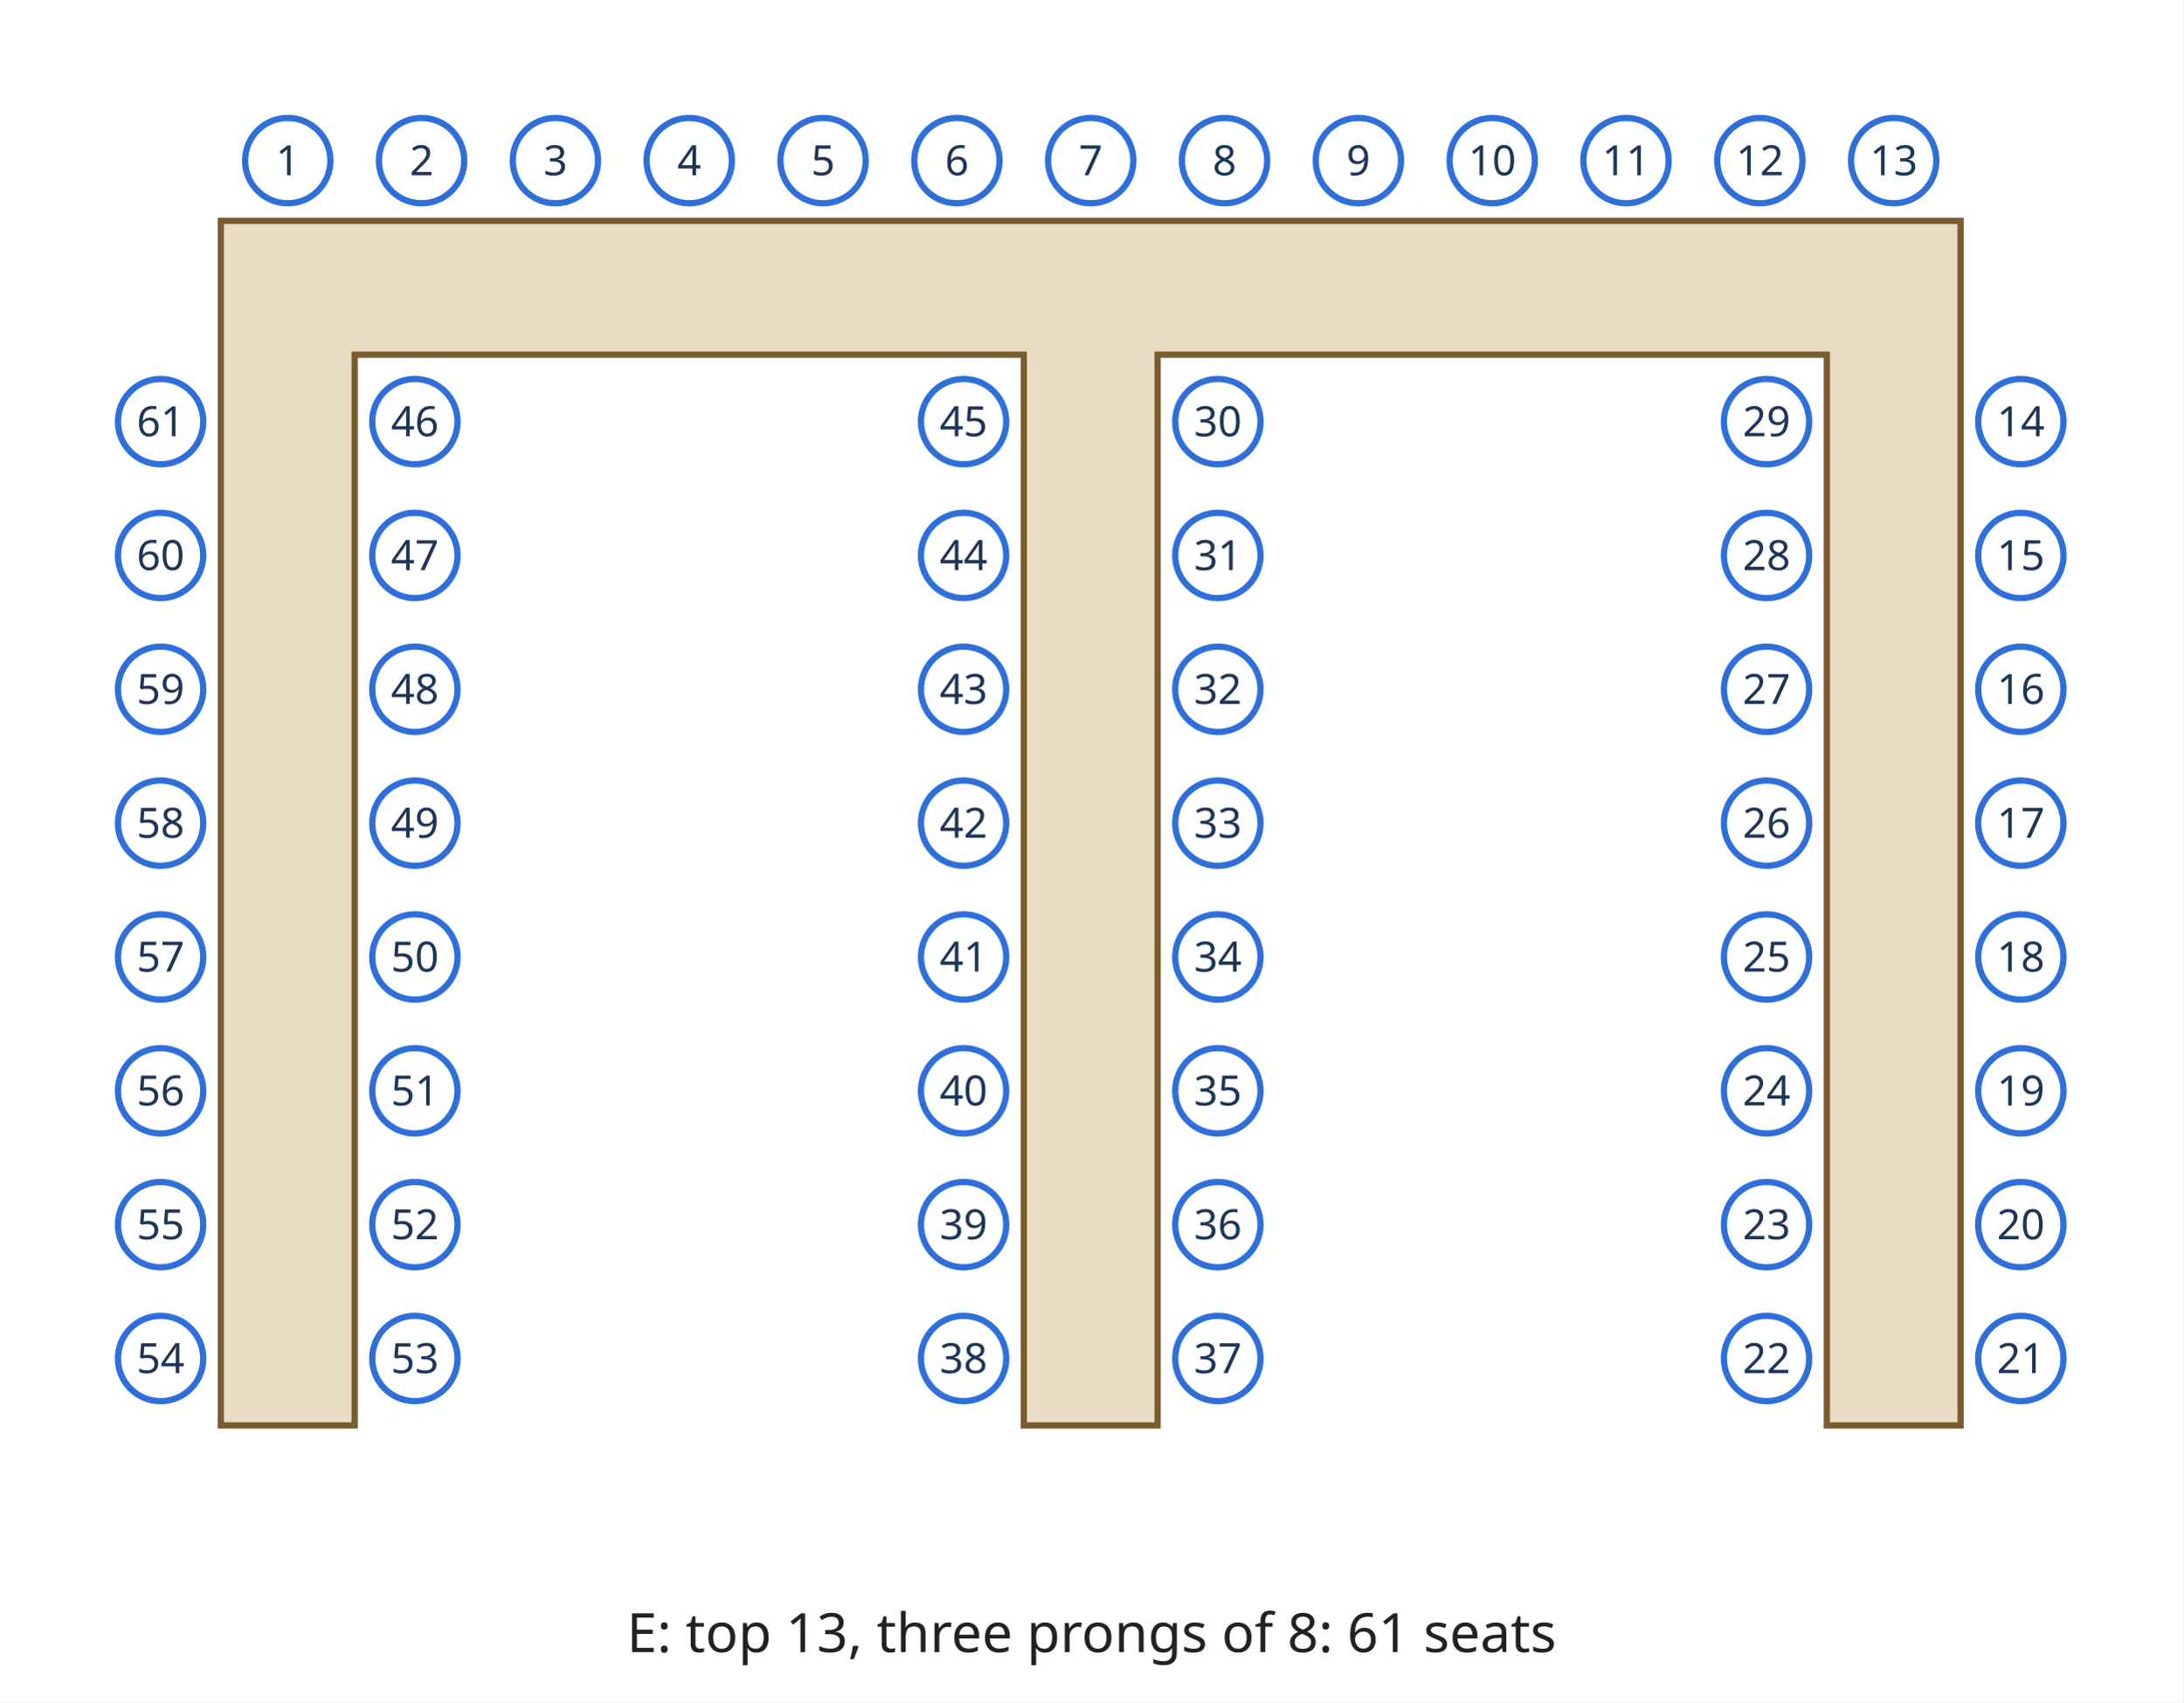
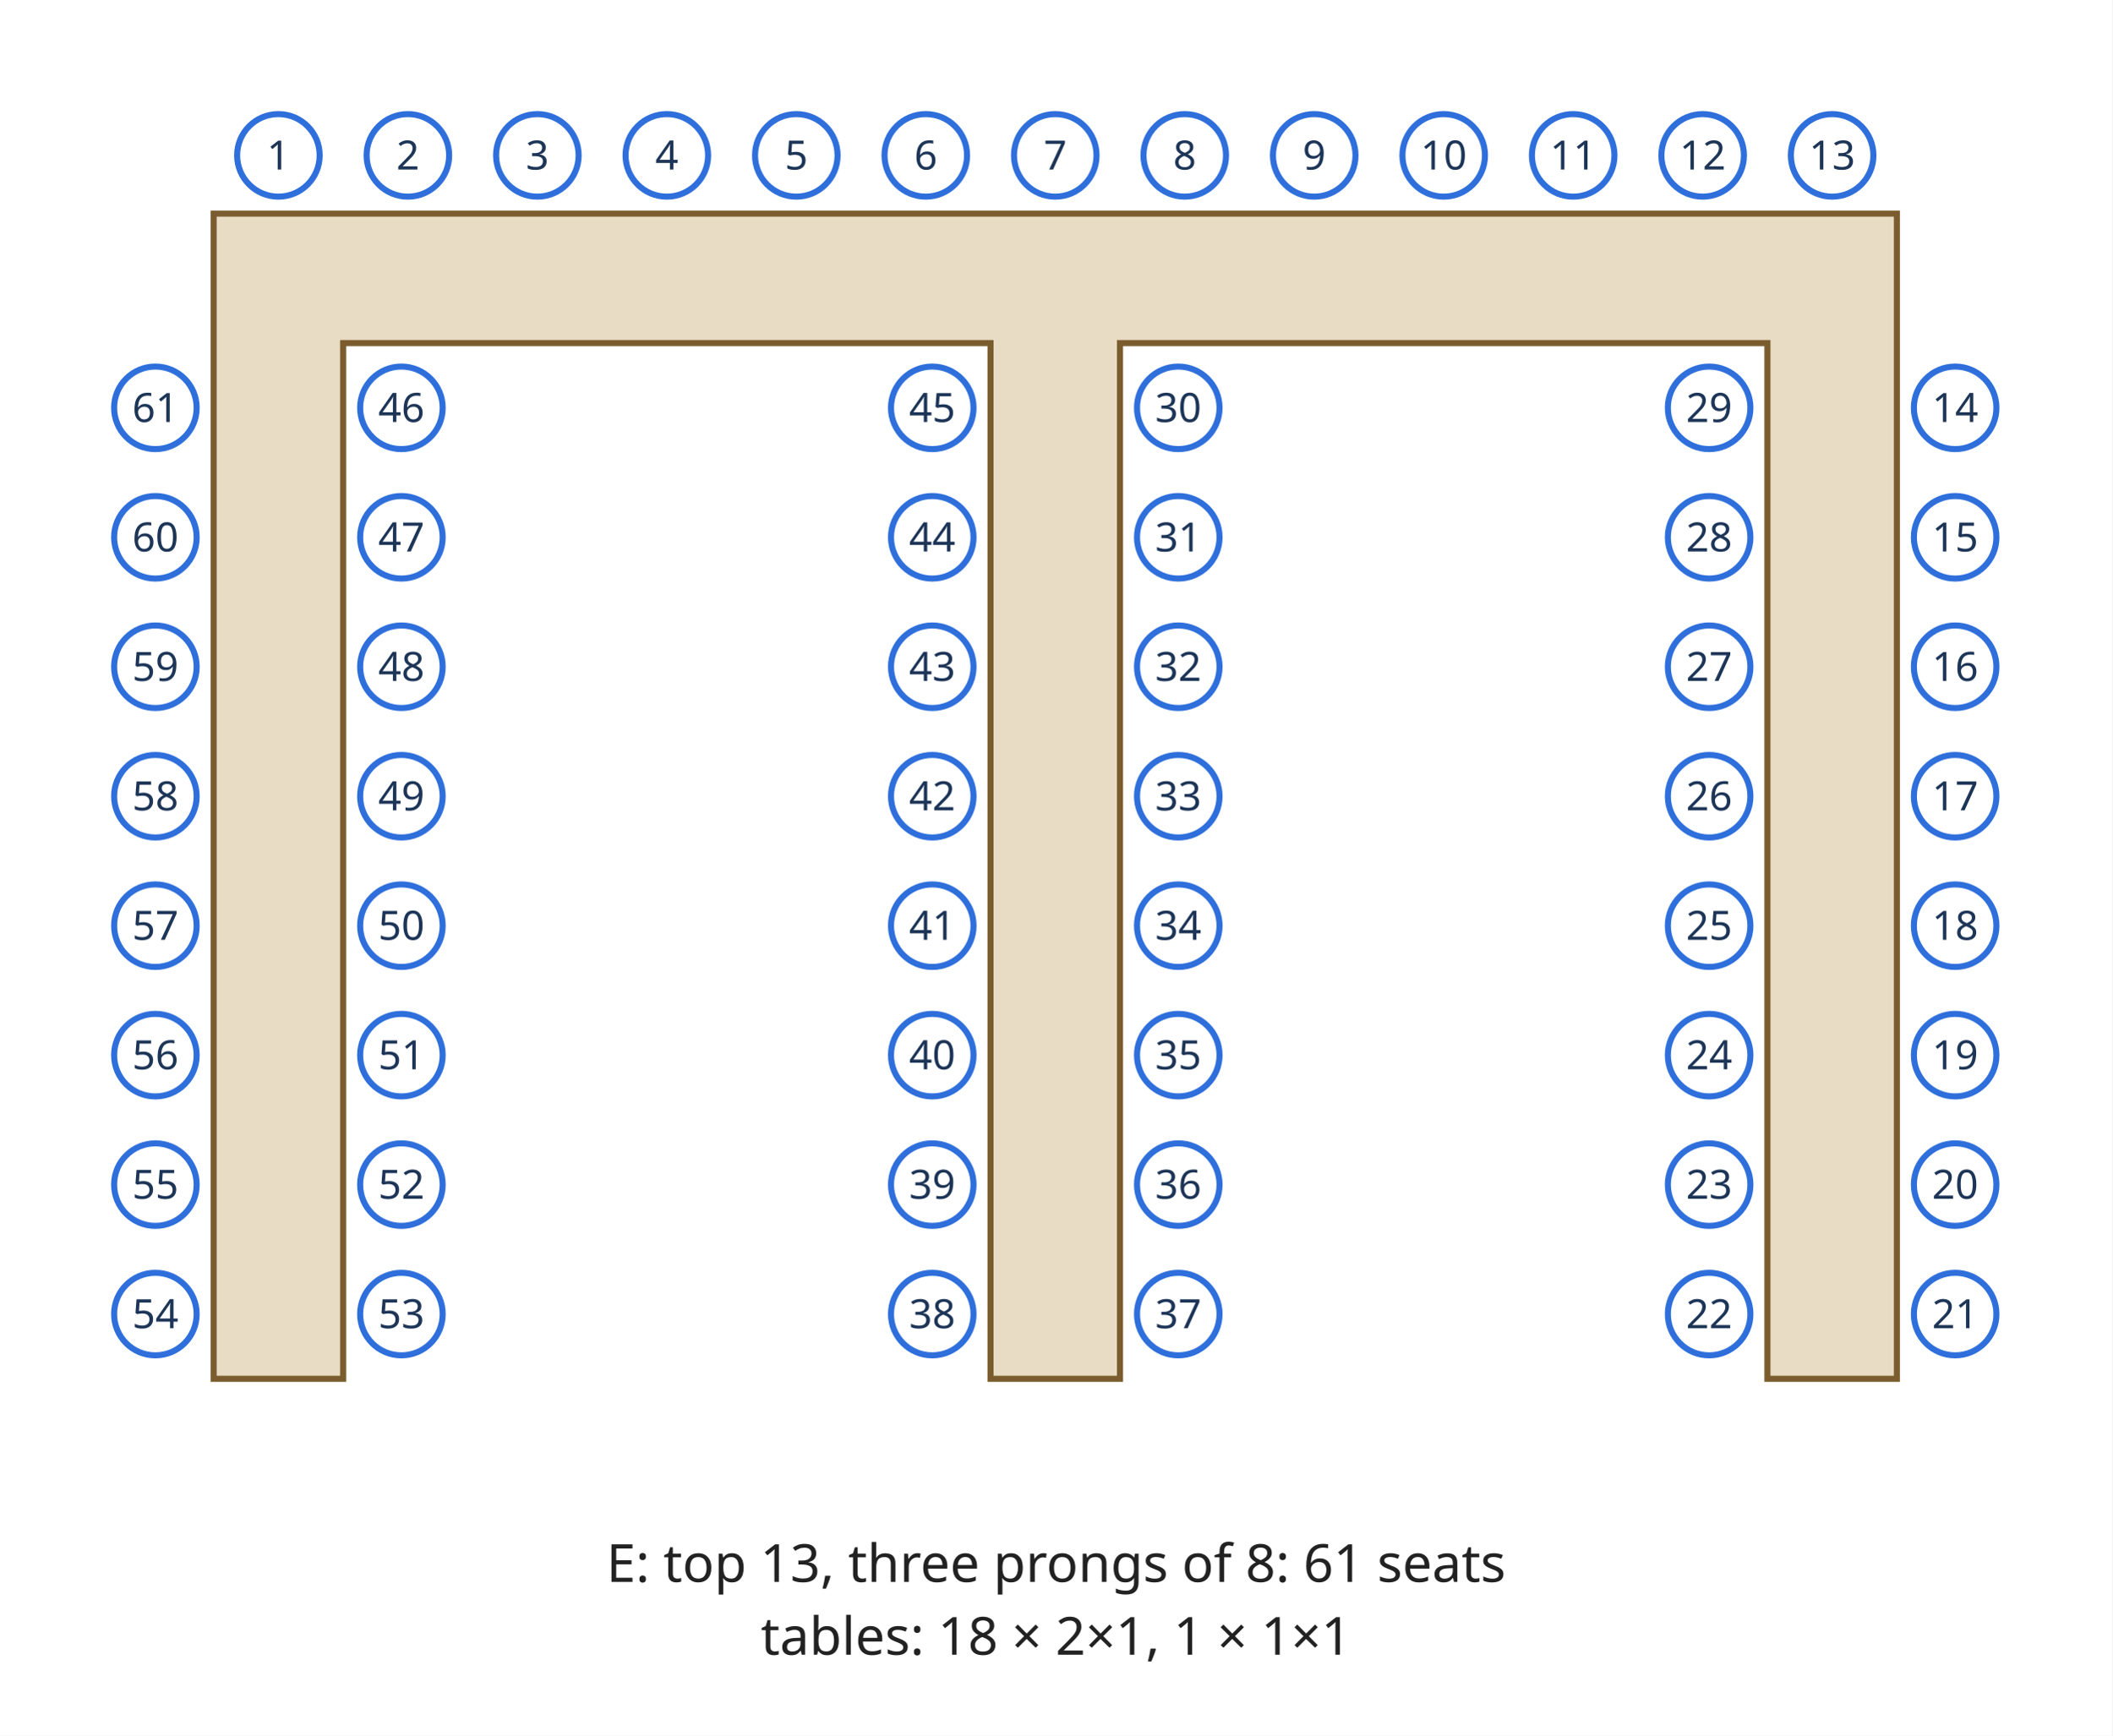
- <svg xmlns="http://www.w3.org/2000/svg" width="522" height="407" viewBox="0 0 522 407" font-family="sans-serif">
+ <svg xmlns="http://www.w3.org/2000/svg" width="522" height="429" viewBox="0 0 522 429" font-family="sans-serif">
  <rect width="100%" height="100%" fill="#ffffff" />
-   <path d="M 52.8 52.8 L 468.8 52.8 L 468.8 340.8 L 436.8 340.8 L 436.8 84.8 L 276.8 84.8 L 276.8 340.8 L 244.8 340.8 L 244.8 84.8 L 84.8 84.8 L 84.8 340.8 L 52.8 340.8 Z" fill="#e8dcc4" stroke="#7a5c2e" stroke-width="1.5" fill-rule="evenodd" />
+   <path d="M 52.8 52.8 L 468.8 52.8 L 468.8 84.8 L 468.8 340.8 L 436.8 340.8 L 436.8 84.8 L 276.8 84.8 L 276.8 340.8 L 244.8 340.8 L 244.8 84.8 L 84.8 84.8 L 84.8 340.8 L 52.8 340.8 L 52.8 84.8 Z" fill="#e8dcc4" stroke="#7a5c2e" stroke-width="1.5" fill-rule="evenodd" />
  <circle cx="68.8" cy="38.4" r="10.2" fill="#ffffff" stroke="#2f6fdb" stroke-width="1.5" />
  <text x="68.8" y="41.9" font-size="10" text-anchor="middle" fill="#1d3557">1</text>
  <circle cx="100.8" cy="38.4" r="10.2" fill="#ffffff" stroke="#2f6fdb" stroke-width="1.5" />
  <text x="100.8" y="41.9" font-size="10" text-anchor="middle" fill="#1d3557">2</text>
  <circle cx="132.8" cy="38.4" r="10.2" fill="#ffffff" stroke="#2f6fdb" stroke-width="1.5" />
  <text x="132.8" y="41.9" font-size="10" text-anchor="middle" fill="#1d3557">3</text>
  <circle cx="164.8" cy="38.4" r="10.2" fill="#ffffff" stroke="#2f6fdb" stroke-width="1.5" />
  <text x="164.8" y="41.9" font-size="10" text-anchor="middle" fill="#1d3557">4</text>
  <circle cx="196.8" cy="38.4" r="10.2" fill="#ffffff" stroke="#2f6fdb" stroke-width="1.5" />
  <text x="196.8" y="41.9" font-size="10" text-anchor="middle" fill="#1d3557">5</text>
  <circle cx="228.8" cy="38.4" r="10.2" fill="#ffffff" stroke="#2f6fdb" stroke-width="1.5" />
  <text x="228.8" y="41.9" font-size="10" text-anchor="middle" fill="#1d3557">6</text>
  <circle cx="260.8" cy="38.4" r="10.2" fill="#ffffff" stroke="#2f6fdb" stroke-width="1.5" />
  <text x="260.8" y="41.9" font-size="10" text-anchor="middle" fill="#1d3557">7</text>
  <circle cx="292.8" cy="38.4" r="10.2" fill="#ffffff" stroke="#2f6fdb" stroke-width="1.5" />
  <text x="292.8" y="41.9" font-size="10" text-anchor="middle" fill="#1d3557">8</text>
  <circle cx="324.8" cy="38.4" r="10.2" fill="#ffffff" stroke="#2f6fdb" stroke-width="1.5" />
  <text x="324.8" y="41.9" font-size="10" text-anchor="middle" fill="#1d3557">9</text>
  <circle cx="356.8" cy="38.4" r="10.2" fill="#ffffff" stroke="#2f6fdb" stroke-width="1.5" />
  <text x="356.8" y="41.9" font-size="10" text-anchor="middle" fill="#1d3557">10</text>
  <circle cx="388.8" cy="38.4" r="10.2" fill="#ffffff" stroke="#2f6fdb" stroke-width="1.5" />
  <text x="388.8" y="41.9" font-size="10" text-anchor="middle" fill="#1d3557">11</text>
  <circle cx="420.8" cy="38.4" r="10.2" fill="#ffffff" stroke="#2f6fdb" stroke-width="1.5" />
  <text x="420.8" y="41.9" font-size="10" text-anchor="middle" fill="#1d3557">12</text>
  <circle cx="452.8" cy="38.4" r="10.2" fill="#ffffff" stroke="#2f6fdb" stroke-width="1.5" />
  <text x="452.8" y="41.9" font-size="10" text-anchor="middle" fill="#1d3557">13</text>
  <circle cx="483.2" cy="100.8" r="10.2" fill="#ffffff" stroke="#2f6fdb" stroke-width="1.5" />
  <text x="483.2" y="104.3" font-size="10" text-anchor="middle" fill="#1d3557">14</text>
  <circle cx="483.2" cy="132.8" r="10.2" fill="#ffffff" stroke="#2f6fdb" stroke-width="1.5" />
  <text x="483.2" y="136.3" font-size="10" text-anchor="middle" fill="#1d3557">15</text>
  <circle cx="483.2" cy="164.8" r="10.2" fill="#ffffff" stroke="#2f6fdb" stroke-width="1.5" />
  <text x="483.2" y="168.3" font-size="10" text-anchor="middle" fill="#1d3557">16</text>
  <circle cx="483.2" cy="196.8" r="10.2" fill="#ffffff" stroke="#2f6fdb" stroke-width="1.5" />
  <text x="483.2" y="200.3" font-size="10" text-anchor="middle" fill="#1d3557">17</text>
  <circle cx="483.2" cy="228.8" r="10.2" fill="#ffffff" stroke="#2f6fdb" stroke-width="1.5" />
  <text x="483.2" y="232.3" font-size="10" text-anchor="middle" fill="#1d3557">18</text>
  <circle cx="483.2" cy="260.8" r="10.2" fill="#ffffff" stroke="#2f6fdb" stroke-width="1.5" />
  <text x="483.2" y="264.3" font-size="10" text-anchor="middle" fill="#1d3557">19</text>
  <circle cx="483.2" cy="292.8" r="10.2" fill="#ffffff" stroke="#2f6fdb" stroke-width="1.5" />
  <text x="483.2" y="296.3" font-size="10" text-anchor="middle" fill="#1d3557">20</text>
  <circle cx="483.2" cy="324.8" r="10.2" fill="#ffffff" stroke="#2f6fdb" stroke-width="1.5" />
  <text x="483.2" y="328.3" font-size="10" text-anchor="middle" fill="#1d3557">21</text>
  <circle cx="422.4" cy="324.8" r="10.2" fill="#ffffff" stroke="#2f6fdb" stroke-width="1.5" />
  <text x="422.4" y="328.3" font-size="10" text-anchor="middle" fill="#1d3557">22</text>
  <circle cx="422.4" cy="292.8" r="10.2" fill="#ffffff" stroke="#2f6fdb" stroke-width="1.5" />
  <text x="422.4" y="296.3" font-size="10" text-anchor="middle" fill="#1d3557">23</text>
  <circle cx="422.4" cy="260.8" r="10.2" fill="#ffffff" stroke="#2f6fdb" stroke-width="1.5" />
  <text x="422.4" y="264.3" font-size="10" text-anchor="middle" fill="#1d3557">24</text>
  <circle cx="422.4" cy="228.8" r="10.2" fill="#ffffff" stroke="#2f6fdb" stroke-width="1.5" />
  <text x="422.4" y="232.3" font-size="10" text-anchor="middle" fill="#1d3557">25</text>
  <circle cx="422.4" cy="196.8" r="10.2" fill="#ffffff" stroke="#2f6fdb" stroke-width="1.5" />
  <text x="422.4" y="200.3" font-size="10" text-anchor="middle" fill="#1d3557">26</text>
  <circle cx="422.4" cy="164.8" r="10.2" fill="#ffffff" stroke="#2f6fdb" stroke-width="1.5" />
  <text x="422.4" y="168.3" font-size="10" text-anchor="middle" fill="#1d3557">27</text>
  <circle cx="422.4" cy="132.8" r="10.2" fill="#ffffff" stroke="#2f6fdb" stroke-width="1.5" />
  <text x="422.4" y="136.3" font-size="10" text-anchor="middle" fill="#1d3557">28</text>
  <circle cx="422.4" cy="100.8" r="10.2" fill="#ffffff" stroke="#2f6fdb" stroke-width="1.5" />
  <text x="422.4" y="104.3" font-size="10" text-anchor="middle" fill="#1d3557">29</text>
  <circle cx="291.2" cy="100.8" r="10.2" fill="#ffffff" stroke="#2f6fdb" stroke-width="1.5" />
  <text x="291.2" y="104.3" font-size="10" text-anchor="middle" fill="#1d3557">30</text>
  <circle cx="291.2" cy="132.8" r="10.2" fill="#ffffff" stroke="#2f6fdb" stroke-width="1.5" />
  <text x="291.2" y="136.3" font-size="10" text-anchor="middle" fill="#1d3557">31</text>
  <circle cx="291.2" cy="164.8" r="10.2" fill="#ffffff" stroke="#2f6fdb" stroke-width="1.5" />
  <text x="291.2" y="168.3" font-size="10" text-anchor="middle" fill="#1d3557">32</text>
  <circle cx="291.2" cy="196.8" r="10.2" fill="#ffffff" stroke="#2f6fdb" stroke-width="1.5" />
  <text x="291.2" y="200.3" font-size="10" text-anchor="middle" fill="#1d3557">33</text>
  <circle cx="291.2" cy="228.8" r="10.2" fill="#ffffff" stroke="#2f6fdb" stroke-width="1.5" />
  <text x="291.2" y="232.3" font-size="10" text-anchor="middle" fill="#1d3557">34</text>
  <circle cx="291.2" cy="260.8" r="10.2" fill="#ffffff" stroke="#2f6fdb" stroke-width="1.5" />
  <text x="291.2" y="264.3" font-size="10" text-anchor="middle" fill="#1d3557">35</text>
  <circle cx="291.2" cy="292.8" r="10.2" fill="#ffffff" stroke="#2f6fdb" stroke-width="1.5" />
  <text x="291.2" y="296.3" font-size="10" text-anchor="middle" fill="#1d3557">36</text>
  <circle cx="291.2" cy="324.8" r="10.2" fill="#ffffff" stroke="#2f6fdb" stroke-width="1.5" />
  <text x="291.2" y="328.3" font-size="10" text-anchor="middle" fill="#1d3557">37</text>
  <circle cx="230.4" cy="324.8" r="10.2" fill="#ffffff" stroke="#2f6fdb" stroke-width="1.5" />
  <text x="230.4" y="328.3" font-size="10" text-anchor="middle" fill="#1d3557">38</text>
  <circle cx="230.4" cy="292.8" r="10.2" fill="#ffffff" stroke="#2f6fdb" stroke-width="1.5" />
  <text x="230.4" y="296.3" font-size="10" text-anchor="middle" fill="#1d3557">39</text>
  <circle cx="230.4" cy="260.8" r="10.2" fill="#ffffff" stroke="#2f6fdb" stroke-width="1.5" />
  <text x="230.4" y="264.3" font-size="10" text-anchor="middle" fill="#1d3557">40</text>
  <circle cx="230.4" cy="228.8" r="10.2" fill="#ffffff" stroke="#2f6fdb" stroke-width="1.5" />
  <text x="230.4" y="232.3" font-size="10" text-anchor="middle" fill="#1d3557">41</text>
  <circle cx="230.4" cy="196.8" r="10.2" fill="#ffffff" stroke="#2f6fdb" stroke-width="1.5" />
  <text x="230.4" y="200.3" font-size="10" text-anchor="middle" fill="#1d3557">42</text>
  <circle cx="230.4" cy="164.8" r="10.2" fill="#ffffff" stroke="#2f6fdb" stroke-width="1.5" />
  <text x="230.4" y="168.3" font-size="10" text-anchor="middle" fill="#1d3557">43</text>
  <circle cx="230.4" cy="132.8" r="10.2" fill="#ffffff" stroke="#2f6fdb" stroke-width="1.5" />
  <text x="230.4" y="136.3" font-size="10" text-anchor="middle" fill="#1d3557">44</text>
  <circle cx="230.4" cy="100.8" r="10.2" fill="#ffffff" stroke="#2f6fdb" stroke-width="1.5" />
  <text x="230.4" y="104.3" font-size="10" text-anchor="middle" fill="#1d3557">45</text>
  <circle cx="99.2" cy="100.8" r="10.2" fill="#ffffff" stroke="#2f6fdb" stroke-width="1.5" />
  <text x="99.2" y="104.3" font-size="10" text-anchor="middle" fill="#1d3557">46</text>
  <circle cx="99.2" cy="132.8" r="10.2" fill="#ffffff" stroke="#2f6fdb" stroke-width="1.5" />
  <text x="99.2" y="136.3" font-size="10" text-anchor="middle" fill="#1d3557">47</text>
  <circle cx="99.2" cy="164.8" r="10.2" fill="#ffffff" stroke="#2f6fdb" stroke-width="1.5" />
  <text x="99.2" y="168.3" font-size="10" text-anchor="middle" fill="#1d3557">48</text>
  <circle cx="99.2" cy="196.8" r="10.2" fill="#ffffff" stroke="#2f6fdb" stroke-width="1.5" />
  <text x="99.2" y="200.3" font-size="10" text-anchor="middle" fill="#1d3557">49</text>
  <circle cx="99.2" cy="228.8" r="10.2" fill="#ffffff" stroke="#2f6fdb" stroke-width="1.5" />
  <text x="99.2" y="232.3" font-size="10" text-anchor="middle" fill="#1d3557">50</text>
  <circle cx="99.2" cy="260.8" r="10.2" fill="#ffffff" stroke="#2f6fdb" stroke-width="1.5" />
  <text x="99.2" y="264.3" font-size="10" text-anchor="middle" fill="#1d3557">51</text>
  <circle cx="99.2" cy="292.8" r="10.2" fill="#ffffff" stroke="#2f6fdb" stroke-width="1.5" />
  <text x="99.2" y="296.3" font-size="10" text-anchor="middle" fill="#1d3557">52</text>
  <circle cx="99.2" cy="324.8" r="10.2" fill="#ffffff" stroke="#2f6fdb" stroke-width="1.5" />
  <text x="99.2" y="328.3" font-size="10" text-anchor="middle" fill="#1d3557">53</text>
  <circle cx="38.4" cy="324.8" r="10.2" fill="#ffffff" stroke="#2f6fdb" stroke-width="1.5" />
  <text x="38.4" y="328.3" font-size="10" text-anchor="middle" fill="#1d3557">54</text>
  <circle cx="38.4" cy="292.8" r="10.2" fill="#ffffff" stroke="#2f6fdb" stroke-width="1.5" />
  <text x="38.4" y="296.3" font-size="10" text-anchor="middle" fill="#1d3557">55</text>
  <circle cx="38.4" cy="260.8" r="10.2" fill="#ffffff" stroke="#2f6fdb" stroke-width="1.5" />
  <text x="38.4" y="264.3" font-size="10" text-anchor="middle" fill="#1d3557">56</text>
  <circle cx="38.4" cy="228.8" r="10.2" fill="#ffffff" stroke="#2f6fdb" stroke-width="1.5" />
  <text x="38.4" y="232.3" font-size="10" text-anchor="middle" fill="#1d3557">57</text>
  <circle cx="38.4" cy="196.8" r="10.2" fill="#ffffff" stroke="#2f6fdb" stroke-width="1.5" />
  <text x="38.4" y="200.3" font-size="10" text-anchor="middle" fill="#1d3557">58</text>
  <circle cx="38.4" cy="164.8" r="10.2" fill="#ffffff" stroke="#2f6fdb" stroke-width="1.5" />
  <text x="38.4" y="168.3" font-size="10" text-anchor="middle" fill="#1d3557">59</text>
  <circle cx="38.4" cy="132.8" r="10.2" fill="#ffffff" stroke="#2f6fdb" stroke-width="1.5" />
  <text x="38.4" y="136.3" font-size="10" text-anchor="middle" fill="#1d3557">60</text>
  <circle cx="38.4" cy="100.8" r="10.2" fill="#ffffff" stroke="#2f6fdb" stroke-width="1.5" />
  <text x="38.4" y="104.3" font-size="10" text-anchor="middle" fill="#1d3557">61</text>
-   <text x="261" y="395" font-size="13" text-anchor="middle" fill="#222">E: top 13, three prongs of 8: 61 seats</text>
+   <text x="261" y="391" font-size="13" text-anchor="middle" fill="#222">E: top 13, three prongs of 8: 61 seats</text>
+   <text x="261" y="409" font-size="13" text-anchor="middle" fill="#222">tables: 18 × 2×1, 1 × 1×1</text>
</svg>
